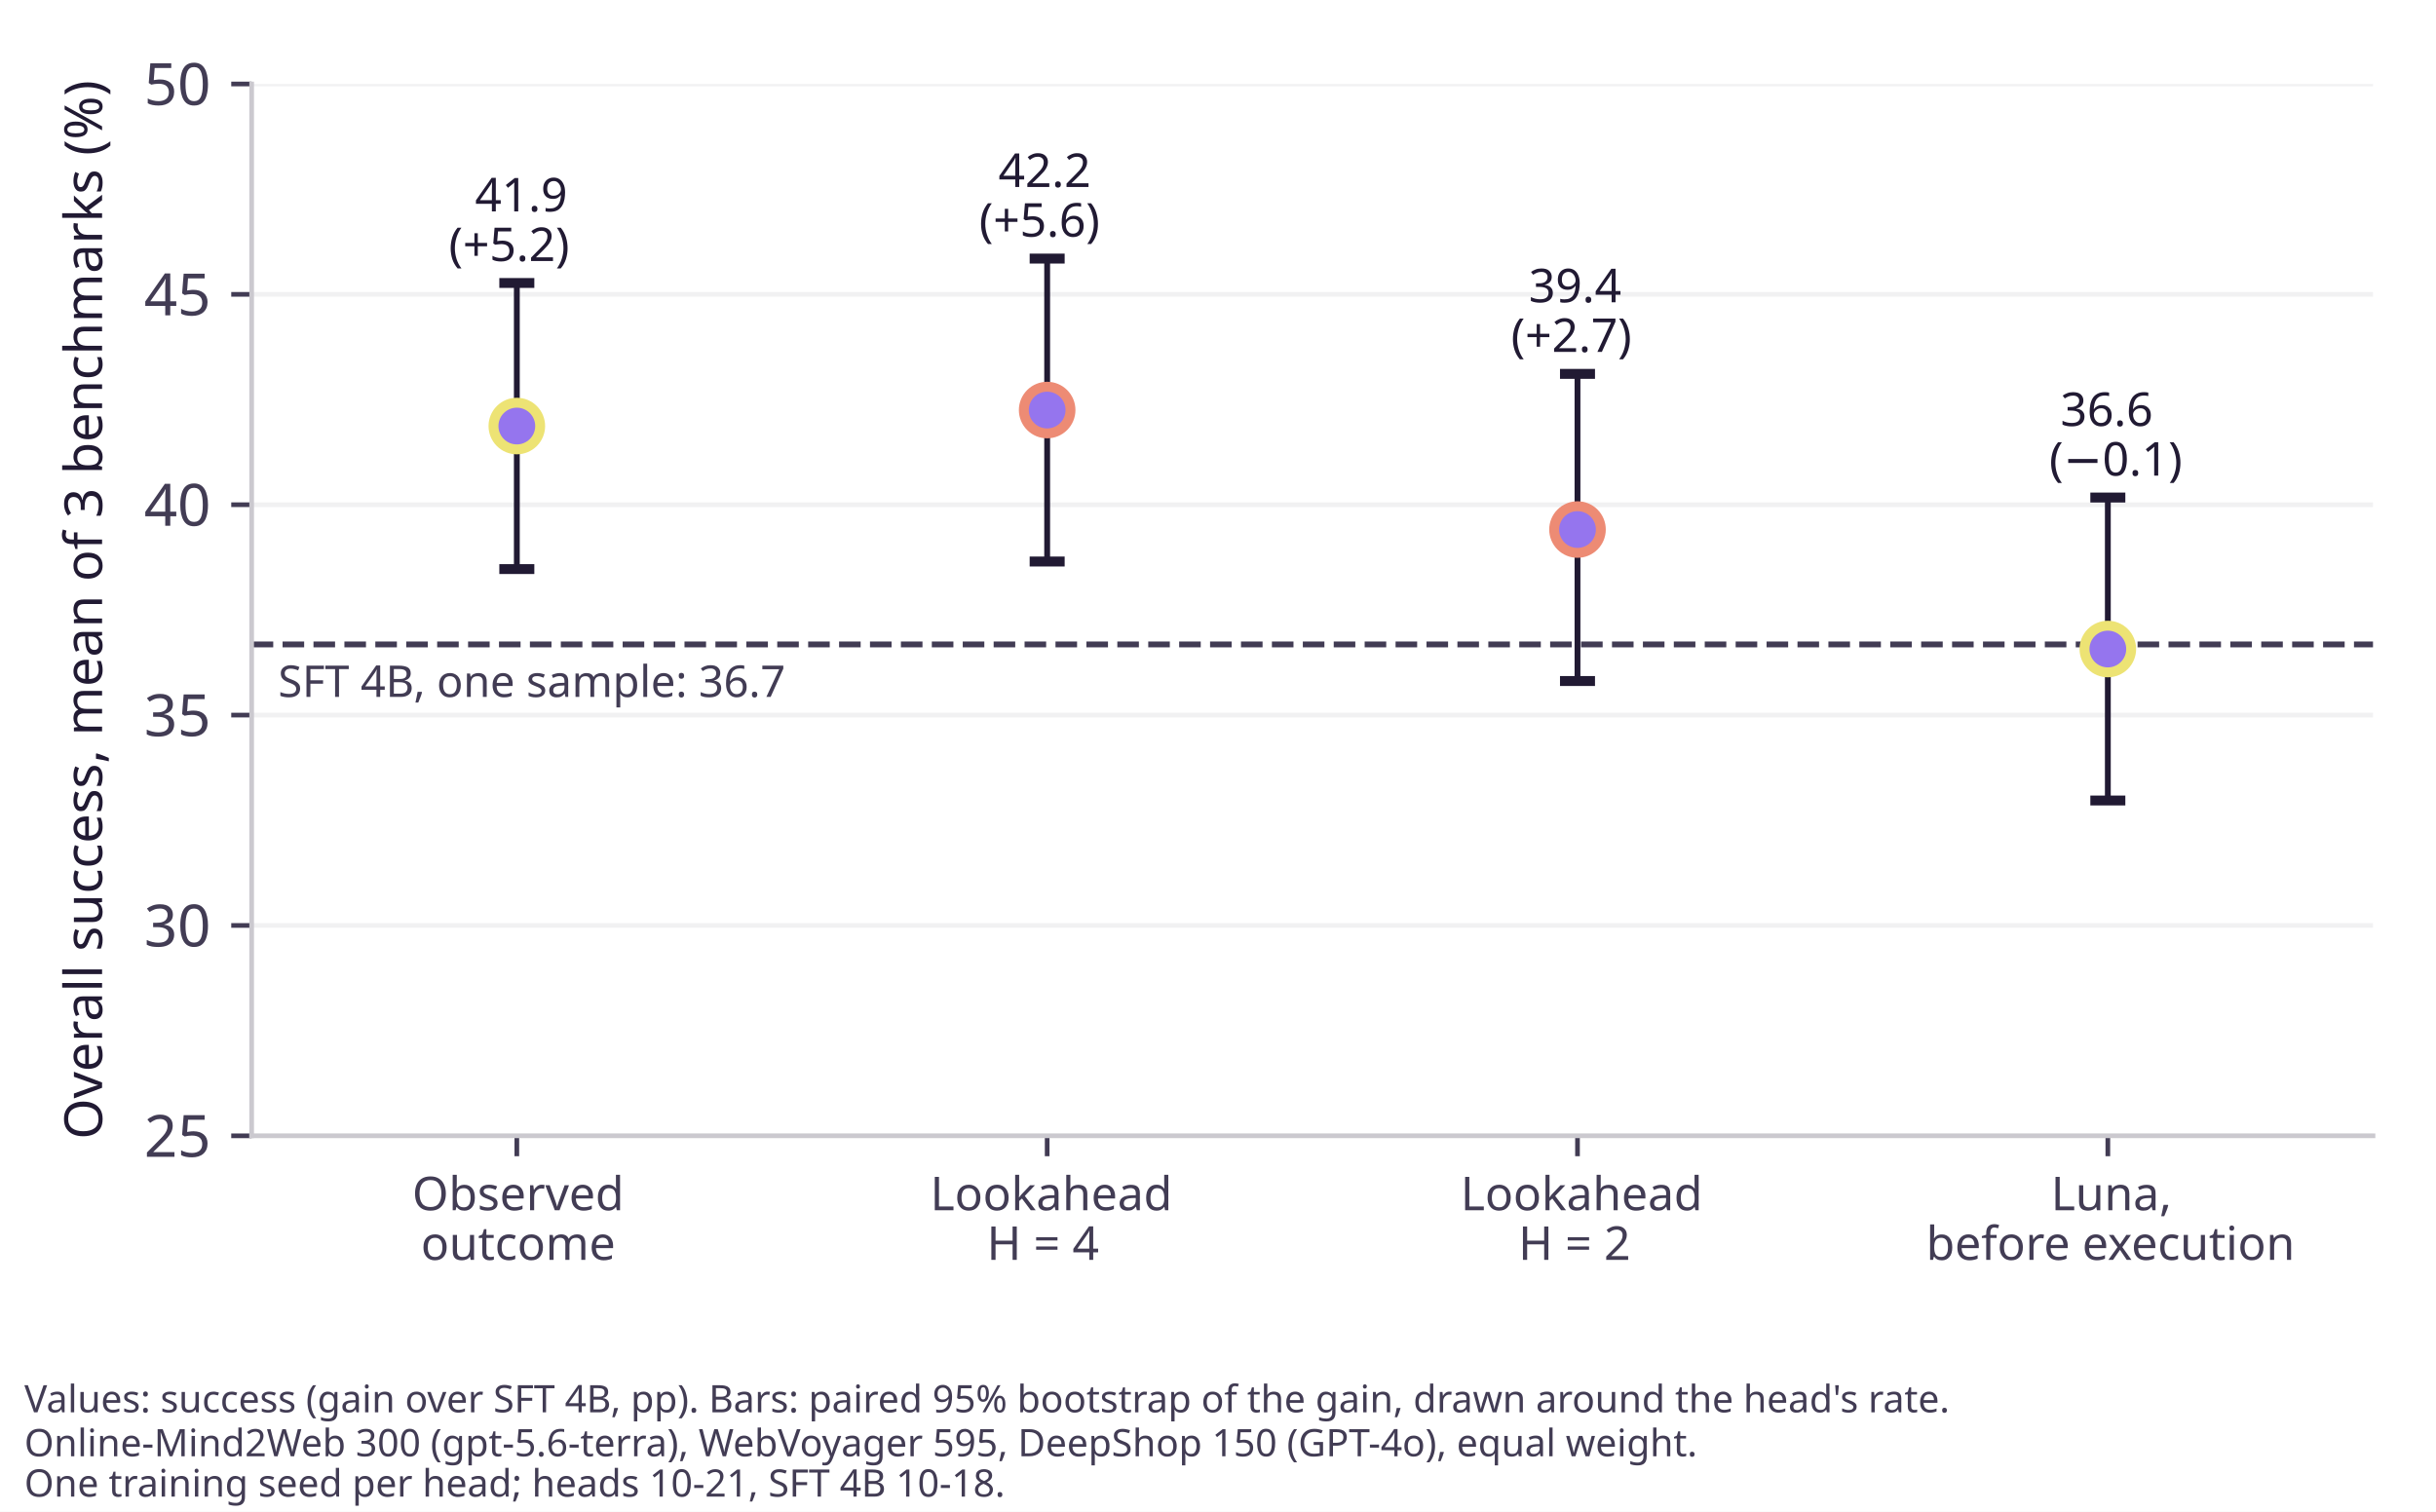
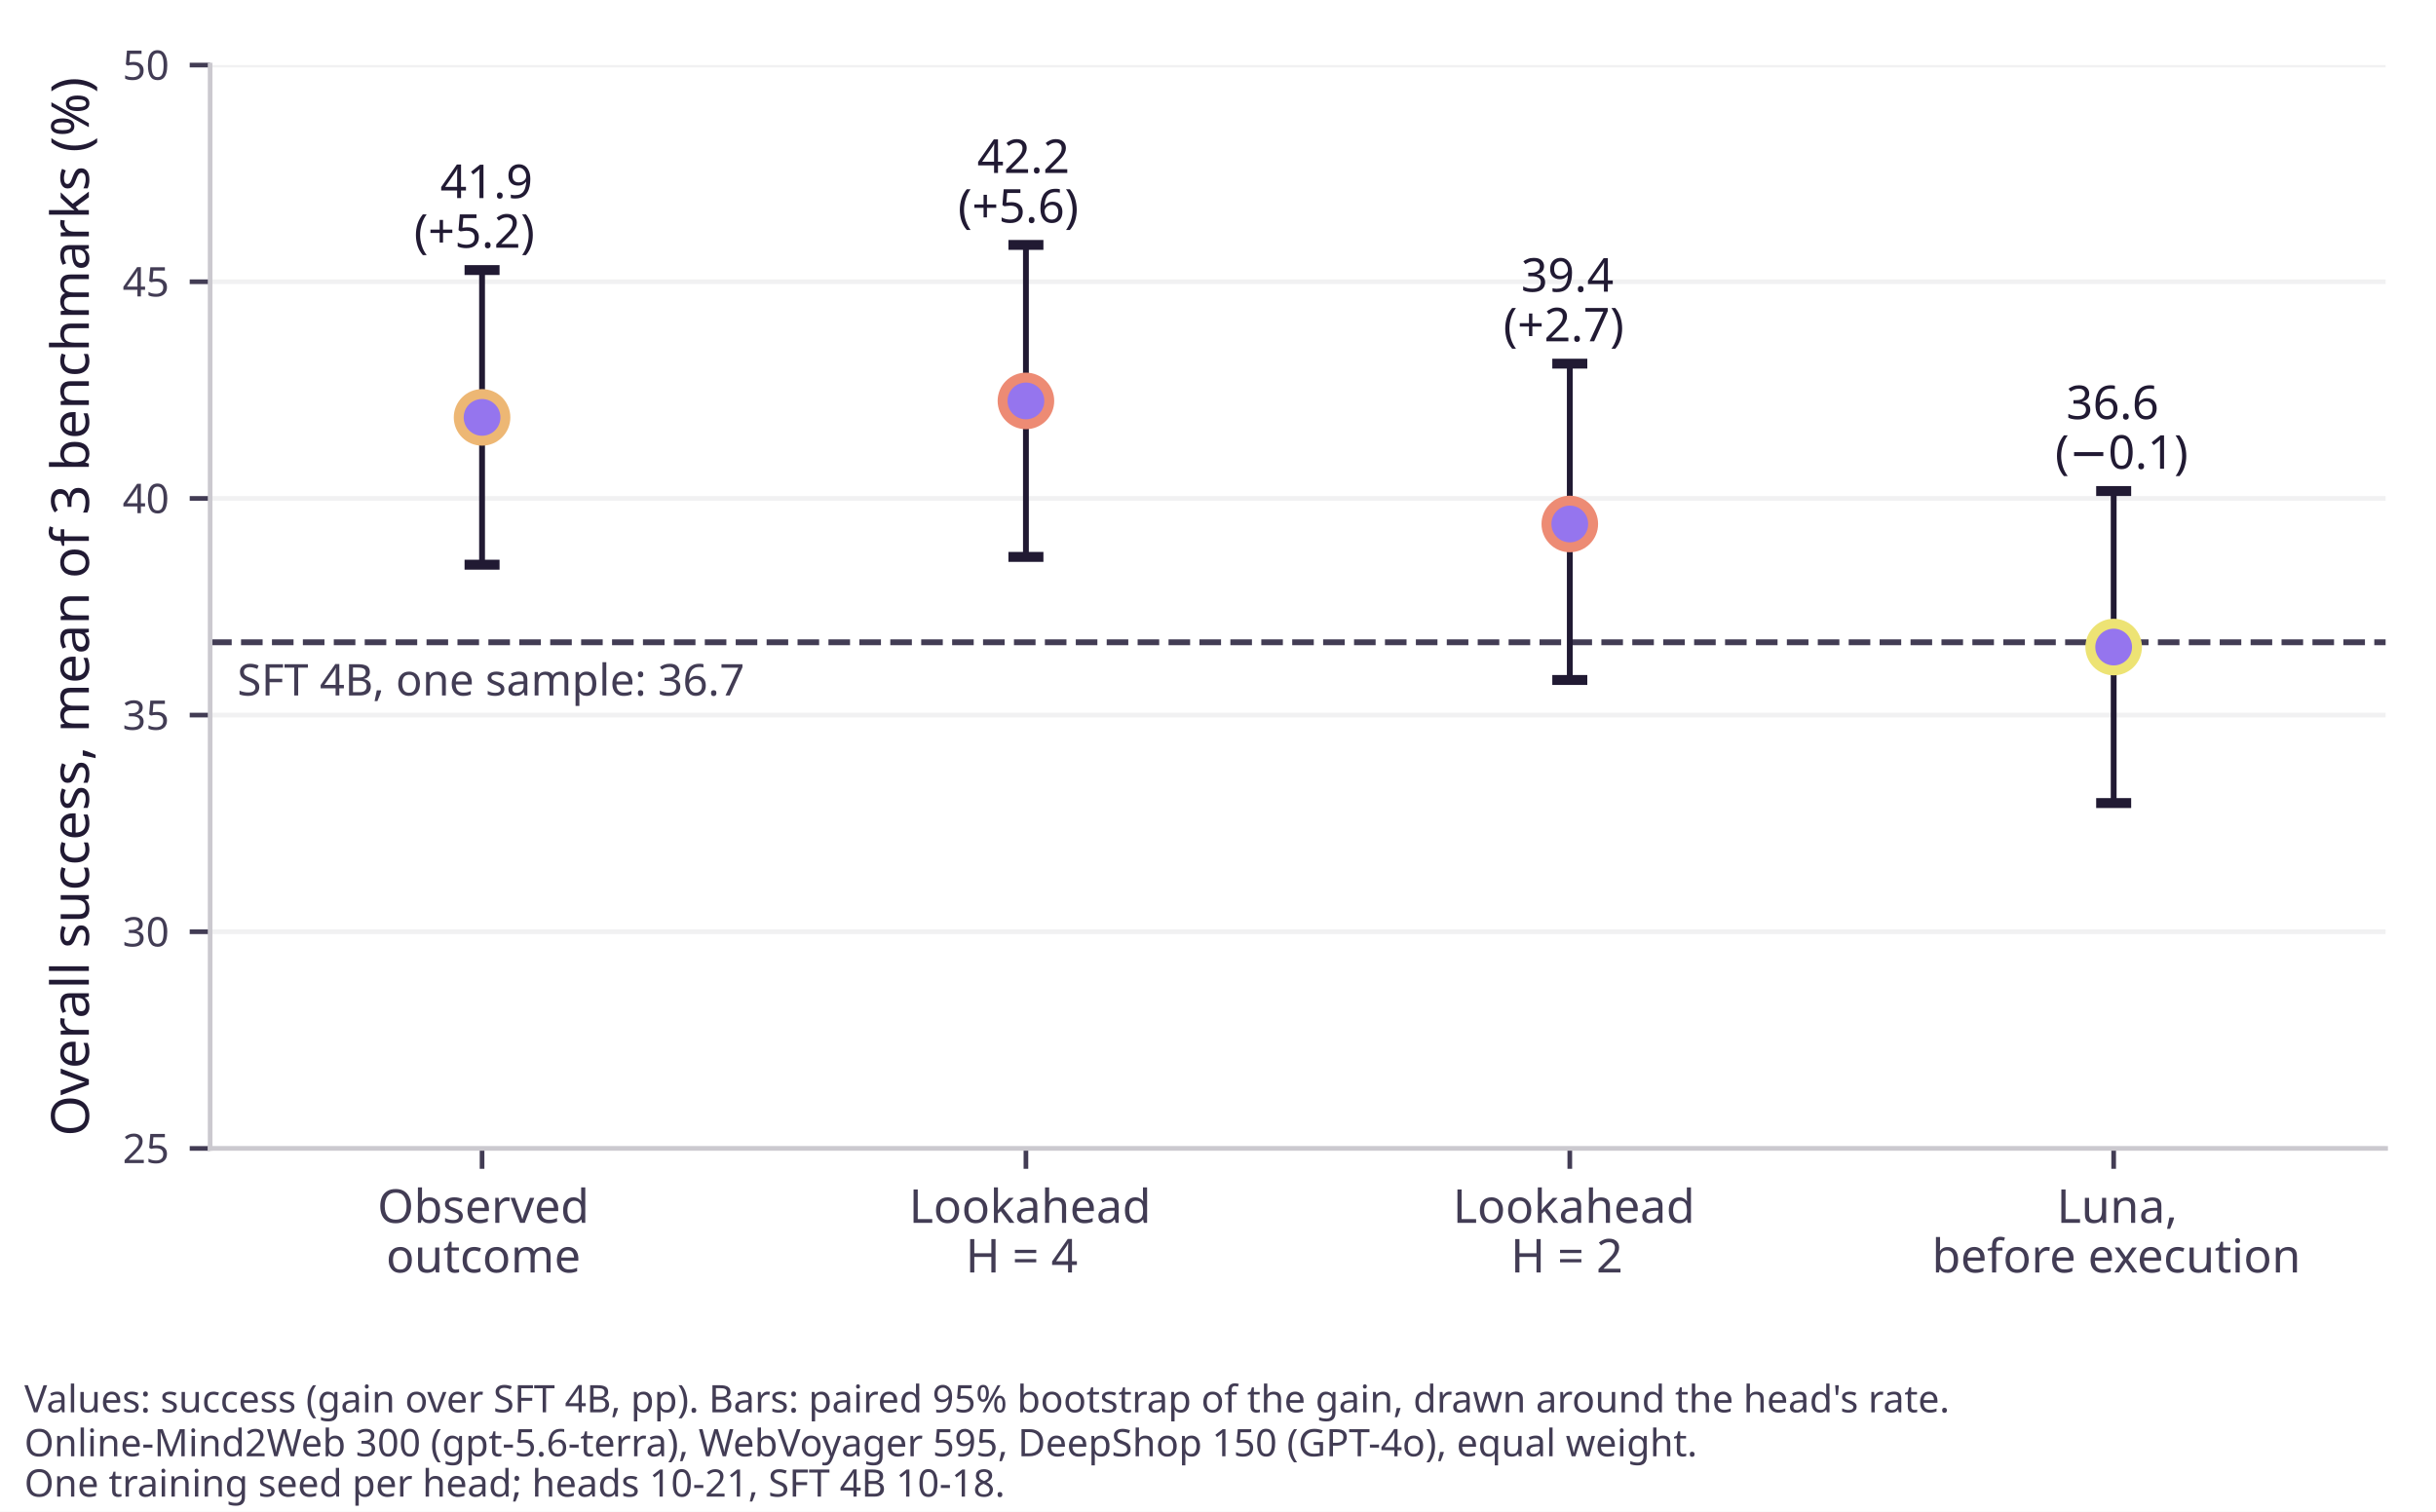
<svg xmlns="http://www.w3.org/2000/svg" xmlns:xlink="http://www.w3.org/1999/xlink" width="417.6pt" height="259.2pt" viewBox="0 0 417.6 259.2" version="1.1">
  <defs>
    <style type="text/css">*{stroke-linejoin: round; stroke-linecap: butt}</style>
  </defs>
  <g id="figure_1">
    <g id="patch_1">
      <path d="M 0 259.2 L 417.6 259.2 L 417.6 0 L 0 0 z " style="fill: #ffffff" />
    </g>
    <g id="axes_1">
      <g id="patch_2">
-         <path d="M 43.141 194.744 L 406.8 194.744 L 406.8 14.4 L 43.141 14.4 z " style="fill: #ffffff" />
+         <path d="M 36.021 196.904 L 408.96 196.904 L 408.96 11.16 L 36.021 11.16 z " style="fill: #ffffff" />
      </g>
      <g id="line2d_1">
-         <path d="M 43.141 110.487 L 406.8 110.487 " clip-path="url(#p7049062c4b)" style="fill: none; stroke-dasharray: 3.7,1.6; stroke-dashoffset: 0; stroke: #423c54" />
+         <path d="M 36.021 110.124 L 408.96 110.124 " clip-path="url(#pb71863ee8c)" style="fill: none; stroke-dasharray: 3.7,1.6; stroke-dashoffset: 0; stroke: #423c54" />
      </g>
      <g id="matplotlib.axis_1">
        <g id="xtick_1">
          <g id="line2d_2">
            <defs>
-               <path id="m84f33e0b91" d="M 0 0 L 0 3.5 " style="stroke: #423c54; stroke-width: 0.8" />
+               <path id="m75aed90f9d" d="M 0 0 L 0 3.5 " style="stroke: #423c54; stroke-width: 0.8" />
            </defs>
            <g>
-               <use xlink:href="#m84f33e0b91" x="88.599" y="194.744" style="fill: #423c54; stroke: #423c54; stroke-width: 0.8" />
+               <use xlink:href="#m75aed90f9d" x="82.639" y="196.904" style="fill: #423c54; stroke: #423c54; stroke-width: 0.8" />
            </g>
          </g>
          <g id="text_1">
-             <text style="fill: #423c54; font: 8px 'Albert Sans'" transform="translate(70.66672 207.504)">Observed</text>
-             <text style="fill: #423c54; font: 8px 'Albert Sans'" transform="translate(72.15859 216.016)">outcome</text>
+             <text style="fill: #423c54; font: 8px 'Albert Sans'" transform="translate(64.70672 209.664)">Observed</text>
+             <text style="fill: #423c54; font: 8px 'Albert Sans'" transform="translate(66.19859 218.176)">outcome</text>
          </g>
        </g>
        <g id="xtick_2">
          <g id="line2d_3">
            <g>
-               <use xlink:href="#m84f33e0b91" x="179.513" y="194.744" style="fill: #423c54; stroke: #423c54; stroke-width: 0.8" />
+               <use xlink:href="#m75aed90f9d" x="175.873" y="196.904" style="fill: #423c54; stroke: #423c54; stroke-width: 0.8" />
            </g>
          </g>
          <g id="text_2">
-             <text style="fill: #423c54; font: 8px 'Albert Sans'" transform="translate(159.4695 207.504)">Lookahead</text>
-             <text style="fill: #423c54; font: 8px 'Albert Sans'" transform="translate(169.1652 216.016)">H = 4</text>
+             <text style="fill: #423c54; font: 8px 'Albert Sans'" transform="translate(155.8295 209.664)">Lookahead</text>
+             <text style="fill: #423c54; font: 8px 'Albert Sans'" transform="translate(165.5252 218.176)">H = 4</text>
          </g>
        </g>
        <g id="xtick_3">
          <g id="line2d_4">
            <g>
-               <use xlink:href="#m84f33e0b91" x="270.428" y="194.744" style="fill: #423c54; stroke: #423c54; stroke-width: 0.8" />
+               <use xlink:href="#m75aed90f9d" x="269.108" y="196.904" style="fill: #423c54; stroke: #423c54; stroke-width: 0.8" />
            </g>
          </g>
          <g id="text_3">
-             <text style="fill: #423c54; font: 8px 'Albert Sans'" transform="translate(250.3842 207.504)">Lookahead</text>
-             <text style="fill: #423c54; font: 8px 'Albert Sans'" transform="translate(260.2961 216.016)">H = 2</text>
+             <text style="fill: #423c54; font: 8px 'Albert Sans'" transform="translate(249.0642 209.664)">Lookahead</text>
+             <text style="fill: #423c54; font: 8px 'Albert Sans'" transform="translate(258.9761 218.176)">H = 2</text>
          </g>
        </g>
        <g id="xtick_4">
          <g id="line2d_5">
            <g>
-               <use xlink:href="#m84f33e0b91" x="361.343" y="194.744" style="fill: #423c54; stroke: #423c54; stroke-width: 0.8" />
+               <use xlink:href="#m75aed90f9d" x="362.343" y="196.904" style="fill: #423c54; stroke: #423c54; stroke-width: 0.8" />
            </g>
          </g>
          <g id="text_4">
-             <text style="fill: #423c54; font: 8px 'Albert Sans'" transform="translate(351.5945 207.504)">Luna,</text>
-             <text style="fill: #423c54; font: 8px 'Albert Sans'" transform="translate(330.1902 216.016)">before execution</text>
+             <text style="fill: #423c54; font: 8px 'Albert Sans'" transform="translate(352.5945 209.664)">Luna,</text>
+             <text style="fill: #423c54; font: 8px 'Albert Sans'" transform="translate(331.1902 218.176)">before execution</text>
          </g>
        </g>
      </g>
      <g id="matplotlib.axis_2">
        <g id="ytick_1">
          <g id="line2d_6">
-             <path d="M 43.141 194.744 L 406.8 194.744 " clip-path="url(#p7049062c4b)" style="fill: none; stroke: #cbc9cf; stroke-opacity: 0.25; stroke-width: 0.8; stroke-linecap: square" />
+             <path d="M 36.021 196.904 L 408.96 196.904 " clip-path="url(#pb71863ee8c)" style="fill: none; stroke: #cbc9cf; stroke-opacity: 0.25; stroke-width: 0.8; stroke-linecap: square" />
          </g>
          <g id="line2d_7">
            <defs>
-               <path id="m3b0af21dc9" d="M 0 0 L -3.5 0 " style="stroke: #423c54; stroke-width: 0.8" />
+               <path id="m54a075ffee" d="M 0 0 L -3.5 0 " style="stroke: #423c54; stroke-width: 0.8" />
            </defs>
            <g>
-               <use xlink:href="#m3b0af21dc9" x="43.141" y="194.744" style="fill: #423c54; stroke: #423c54; stroke-width: 0.8" />
+               <use xlink:href="#m54a075ffee" x="36.021" y="196.904" style="fill: #423c54; stroke: #423c54; stroke-width: 0.8" />
            </g>
          </g>
          <g id="text_5">
-             <text style="fill: #423c54; font: 10px 'Albert Sans'; text-anchor: end" x="36.141" y="198.344" transform="rotate(-0 36.14125 198.344)">25</text>
+             <text style="fill: #423c54; font: 7px 'Albert Sans'; text-anchor: end" x="29.021" y="199.424" transform="rotate(-0 29.02125 199.424)">25</text>
          </g>
        </g>
        <g id="ytick_2">
          <g id="line2d_8">
-             <path d="M 43.141 158.675 L 406.8 158.675 " clip-path="url(#p7049062c4b)" style="fill: none; stroke: #cbc9cf; stroke-opacity: 0.25; stroke-width: 0.8; stroke-linecap: square" />
+             <path d="M 36.021 159.755 L 408.96 159.755 " clip-path="url(#pb71863ee8c)" style="fill: none; stroke: #cbc9cf; stroke-opacity: 0.25; stroke-width: 0.8; stroke-linecap: square" />
          </g>
          <g id="line2d_9">
            <g>
-               <use xlink:href="#m3b0af21dc9" x="43.141" y="158.675" style="fill: #423c54; stroke: #423c54; stroke-width: 0.8" />
+               <use xlink:href="#m54a075ffee" x="36.021" y="159.755" style="fill: #423c54; stroke: #423c54; stroke-width: 0.8" />
            </g>
          </g>
          <g id="text_6">
-             <text style="fill: #423c54; font: 10px 'Albert Sans'; text-anchor: end" x="36.141" y="162.275" transform="rotate(-0 36.14125 162.2752)">30</text>
+             <text style="fill: #423c54; font: 7px 'Albert Sans'; text-anchor: end" x="29.021" y="162.275" transform="rotate(-0 29.02125 162.2752)">30</text>
          </g>
        </g>
        <g id="ytick_3">
          <g id="line2d_10">
-             <path d="M 43.141 122.606 L 406.8 122.606 " clip-path="url(#p7049062c4b)" style="fill: none; stroke: #cbc9cf; stroke-opacity: 0.25; stroke-width: 0.8; stroke-linecap: square" />
+             <path d="M 36.021 122.606 L 408.96 122.606 " clip-path="url(#pb71863ee8c)" style="fill: none; stroke: #cbc9cf; stroke-opacity: 0.25; stroke-width: 0.8; stroke-linecap: square" />
          </g>
          <g id="line2d_11">
            <g>
-               <use xlink:href="#m3b0af21dc9" x="43.141" y="122.606" style="fill: #423c54; stroke: #423c54; stroke-width: 0.8" />
+               <use xlink:href="#m54a075ffee" x="36.021" y="122.606" style="fill: #423c54; stroke: #423c54; stroke-width: 0.8" />
            </g>
          </g>
          <g id="text_7">
-             <text style="fill: #423c54; font: 10px 'Albert Sans'; text-anchor: end" x="36.141" y="126.206" transform="rotate(-0 36.14125 126.2064)">35</text>
+             <text style="fill: #423c54; font: 7px 'Albert Sans'; text-anchor: end" x="29.021" y="125.126" transform="rotate(-0 29.02125 125.1264)">35</text>
          </g>
        </g>
        <g id="ytick_4">
          <g id="line2d_12">
-             <path d="M 43.141 86.538 L 406.8 86.538 " clip-path="url(#p7049062c4b)" style="fill: none; stroke: #cbc9cf; stroke-opacity: 0.25; stroke-width: 0.8; stroke-linecap: square" />
+             <path d="M 36.021 85.458 L 408.96 85.458 " clip-path="url(#pb71863ee8c)" style="fill: none; stroke: #cbc9cf; stroke-opacity: 0.25; stroke-width: 0.8; stroke-linecap: square" />
          </g>
          <g id="line2d_13">
            <g>
-               <use xlink:href="#m3b0af21dc9" x="43.141" y="86.538" style="fill: #423c54; stroke: #423c54; stroke-width: 0.8" />
+               <use xlink:href="#m54a075ffee" x="36.021" y="85.458" style="fill: #423c54; stroke: #423c54; stroke-width: 0.8" />
            </g>
          </g>
          <g id="text_8">
-             <text style="fill: #423c54; font: 10px 'Albert Sans'; text-anchor: end" x="36.141" y="90.138" transform="rotate(-0 36.14125 90.1376)">40</text>
+             <text style="fill: #423c54; font: 7px 'Albert Sans'; text-anchor: end" x="29.021" y="87.978" transform="rotate(-0 29.02125 87.9776)">40</text>
          </g>
        </g>
        <g id="ytick_5">
          <g id="line2d_14">
-             <path d="M 43.141 50.469 L 406.8 50.469 " clip-path="url(#p7049062c4b)" style="fill: none; stroke: #cbc9cf; stroke-opacity: 0.25; stroke-width: 0.8; stroke-linecap: square" />
+             <path d="M 36.021 48.309 L 408.96 48.309 " clip-path="url(#pb71863ee8c)" style="fill: none; stroke: #cbc9cf; stroke-opacity: 0.25; stroke-width: 0.8; stroke-linecap: square" />
          </g>
          <g id="line2d_15">
            <g>
-               <use xlink:href="#m3b0af21dc9" x="43.141" y="50.469" style="fill: #423c54; stroke: #423c54; stroke-width: 0.8" />
+               <use xlink:href="#m54a075ffee" x="36.021" y="48.309" style="fill: #423c54; stroke: #423c54; stroke-width: 0.8" />
            </g>
          </g>
          <g id="text_9">
-             <text style="fill: #423c54; font: 10px 'Albert Sans'; text-anchor: end" x="36.141" y="54.069" transform="rotate(-0 36.14125 54.0688)">45</text>
+             <text style="fill: #423c54; font: 7px 'Albert Sans'; text-anchor: end" x="29.021" y="50.829" transform="rotate(-0 29.02125 50.8288)">45</text>
          </g>
        </g>
        <g id="ytick_6">
          <g id="line2d_16">
-             <path d="M 43.141 14.4 L 406.8 14.4 " clip-path="url(#p7049062c4b)" style="fill: none; stroke: #cbc9cf; stroke-opacity: 0.25; stroke-width: 0.8; stroke-linecap: square" />
+             <path d="M 36.021 11.16 L 408.96 11.16 " clip-path="url(#pb71863ee8c)" style="fill: none; stroke: #cbc9cf; stroke-opacity: 0.25; stroke-width: 0.8; stroke-linecap: square" />
          </g>
          <g id="line2d_17">
            <g>
-               <use xlink:href="#m3b0af21dc9" x="43.141" y="14.4" style="fill: #423c54; stroke: #423c54; stroke-width: 0.8" />
+               <use xlink:href="#m54a075ffee" x="36.021" y="11.16" style="fill: #423c54; stroke: #423c54; stroke-width: 0.8" />
            </g>
          </g>
          <g id="text_10">
-             <text style="fill: #423c54; font: 10px 'Albert Sans'; text-anchor: end" x="36.141" y="18" transform="rotate(-0 36.14125 18)">50</text>
+             <text style="fill: #423c54; font: 7px 'Albert Sans'; text-anchor: end" x="29.021" y="13.68" transform="rotate(-0 29.02125 13.68)">50</text>
          </g>
        </g>
        <g id="text_11">
-           <text style="fill: #211a33; font: 9px 'Albert Sans'; text-anchor: middle" x="17.501" y="104.572" transform="rotate(-90 17.50062 104.572)">Overall success, mean of 3 benchmarks (%)</text>
+           <text style="fill: #211a33; font: 9px 'Albert Sans'; text-anchor: middle" x="15.233" y="104.032" transform="rotate(-90 15.23281 104.032)">Overall success, mean of 3 benchmarks (%)</text>
        </g>
      </g>
      <g id="patch_3">
-         <path d="M 43.141 194.744 L 43.141 14.4 " style="fill: none; stroke: #cbc9cf; stroke-width: 0.8; stroke-linejoin: miter; stroke-linecap: square" />
+         <path d="M 36.021 196.904 L 36.021 11.16 " style="fill: none; stroke: #cbc9cf; stroke-width: 0.8; stroke-linejoin: miter; stroke-linecap: square" />
      </g>
      <g id="patch_4">
-         <path d="M 43.141 194.744 L 406.8 194.744 " style="fill: none; stroke: #cbc9cf; stroke-width: 0.8; stroke-linejoin: miter; stroke-linecap: square" />
+         <path d="M 36.021 196.904 L 408.96 196.904 " style="fill: none; stroke: #cbc9cf; stroke-width: 0.8; stroke-linejoin: miter; stroke-linecap: square" />
      </g>
      <g id="text_12">
-         <text style="fill: #423c54; font: 7.5px 'Albert Sans'; text-anchor: start" x="47.687" y="119.494" transform="rotate(-0 47.68698 119.4942)">SFT 4B, one sample: 36.7</text>
+         <text style="fill: #423c54; font: 7.5px 'Albert Sans'; text-anchor: start" x="40.683" y="119.239" transform="rotate(-0 40.68298 119.2393)">SFT 4B, one sample: 36.7</text>
      </g>
      <g id="LineCollection_1">
-         <path d="M 88.599 97.575 L 88.599 48.521 " clip-path="url(#p7049062c4b)" style="fill: none; stroke: #211a33" />
+         <path d="M 82.639 96.825 L 82.639 46.303 " clip-path="url(#pb71863ee8c)" style="fill: none; stroke: #211a33" />
      </g>
      <g id="line2d_18">
        <defs>
-           <path id="m868b47ff4b" d="M 3 0 L -3 -0 " style="stroke: #211a33; stroke-width: 1.7" />
-         </defs>
-         <g clip-path="url(#p7049062c4b)">
-           <use xlink:href="#m868b47ff4b" x="88.599" y="97.575" style="fill: #211a33; stroke: #211a33; stroke-width: 1.7" />
+           <path id="mbe76dd2751" d="M 3 0 L -3 -0 " style="stroke: #211a33; stroke-width: 1.7" />
+         </defs>
+         <g clip-path="url(#pb71863ee8c)">
+           <use xlink:href="#mbe76dd2751" x="82.639" y="96.825" style="fill: #211a33; stroke: #211a33; stroke-width: 1.7" />
        </g>
      </g>
      <g id="line2d_19">
-         <g clip-path="url(#p7049062c4b)">
-           <use xlink:href="#m868b47ff4b" x="88.599" y="48.521" style="fill: #211a33; stroke: #211a33; stroke-width: 1.7" />
+         <g clip-path="url(#pb71863ee8c)">
+           <use xlink:href="#mbe76dd2751" x="82.639" y="46.303" style="fill: #211a33; stroke: #211a33; stroke-width: 1.7" />
        </g>
      </g>
      <g id="text_13">
-         <text style="fill: #211a33; font: 8px 'Albert Sans'" transform="translate(81.41859 36.24496)">41.9</text>
-         <text style="fill: #211a33; font: 8px 'Albert Sans'" transform="translate(76.94672 44.75696)">(+5.2)</text>
+         <text style="fill: #211a33; font: 8px 'Albert Sans'" transform="translate(75.45859 33.96184)">41.9</text>
+         <text style="fill: #211a33; font: 8px 'Albert Sans'" transform="translate(70.98672 42.47384)">(+5.2)</text>
      </g>
      <g id="LineCollection_2">
-         <path d="M 179.513 96.276 L 179.513 44.337 " clip-path="url(#p7049062c4b)" style="fill: none; stroke: #211a33" />
+         <path d="M 175.873 95.488 L 175.873 41.994 " clip-path="url(#pb71863ee8c)" style="fill: none; stroke: #211a33" />
      </g>
      <g id="line2d_20">
-         <g clip-path="url(#p7049062c4b)">
-           <use xlink:href="#m868b47ff4b" x="179.513" y="96.276" style="fill: #211a33; stroke: #211a33; stroke-width: 1.7" />
+         <g clip-path="url(#pb71863ee8c)">
+           <use xlink:href="#mbe76dd2751" x="175.873" y="95.488" style="fill: #211a33; stroke: #211a33; stroke-width: 1.7" />
        </g>
      </g>
      <g id="line2d_21">
-         <g clip-path="url(#p7049062c4b)">
-           <use xlink:href="#m868b47ff4b" x="179.513" y="44.337" style="fill: #211a33; stroke: #211a33; stroke-width: 1.7" />
+         <g clip-path="url(#pb71863ee8c)">
+           <use xlink:href="#mbe76dd2751" x="175.873" y="41.994" style="fill: #211a33; stroke: #211a33; stroke-width: 1.7" />
        </g>
      </g>
      <g id="text_14">
-         <text style="fill: #211a33; font: 8px 'Albert Sans'" transform="translate(171.1458 32.06098)">42.2</text>
-         <text style="fill: #211a33; font: 8px 'Albert Sans'" transform="translate(167.8689 40.57298)">(+5.6)</text>
+         <text style="fill: #211a33; font: 8px 'Albert Sans'" transform="translate(167.5058 29.65258)">42.2</text>
+         <text style="fill: #211a33; font: 8px 'Albert Sans'" transform="translate(164.2289 38.16458)">(+5.6)</text>
      </g>
      <g id="LineCollection_3">
-         <path d="M 270.428 116.763 L 270.428 64.103 " clip-path="url(#p7049062c4b)" style="fill: none; stroke: #211a33" />
+         <path d="M 269.108 116.588 L 269.108 62.351 " clip-path="url(#pb71863ee8c)" style="fill: none; stroke: #211a33" />
      </g>
      <g id="line2d_22">
-         <g clip-path="url(#p7049062c4b)">
-           <use xlink:href="#m868b47ff4b" x="270.428" y="116.763" style="fill: #211a33; stroke: #211a33; stroke-width: 1.7" />
+         <g clip-path="url(#pb71863ee8c)">
+           <use xlink:href="#mbe76dd2751" x="269.108" y="116.588" style="fill: #211a33; stroke: #211a33; stroke-width: 1.7" />
        </g>
      </g>
      <g id="line2d_23">
-         <g clip-path="url(#p7049062c4b)">
-           <use xlink:href="#m868b47ff4b" x="270.428" y="64.103" style="fill: #211a33; stroke: #211a33; stroke-width: 1.7" />
+         <g clip-path="url(#pb71863ee8c)">
+           <use xlink:href="#mbe76dd2751" x="269.108" y="62.351" style="fill: #211a33; stroke: #211a33; stroke-width: 1.7" />
        </g>
      </g>
      <g id="text_15">
-         <text style="fill: #211a33; font: 8px 'Albert Sans'" transform="translate(262.0755 51.82668)">39.4</text>
-         <text style="fill: #211a33; font: 8px 'Albert Sans'" transform="translate(259.0486 60.33868)">(+2.7)</text>
+         <text style="fill: #211a33; font: 8px 'Albert Sans'" transform="translate(260.7555 50.01012)">39.4</text>
+         <text style="fill: #211a33; font: 8px 'Albert Sans'" transform="translate(257.7286 58.52212)">(+2.7)</text>
      </g>
      <g id="LineCollection_4">
-         <path d="M 361.343 137.25 L 361.343 85.311 " clip-path="url(#p7049062c4b)" style="fill: none; stroke: #211a33" />
+         <path d="M 362.343 137.689 L 362.343 84.195 " clip-path="url(#pb71863ee8c)" style="fill: none; stroke: #211a33" />
      </g>
      <g id="line2d_24">
-         <g clip-path="url(#p7049062c4b)">
-           <use xlink:href="#m868b47ff4b" x="361.343" y="137.25" style="fill: #211a33; stroke: #211a33; stroke-width: 1.7" />
+         <g clip-path="url(#pb71863ee8c)">
+           <use xlink:href="#mbe76dd2751" x="362.343" y="137.689" style="fill: #211a33; stroke: #211a33; stroke-width: 1.7" />
        </g>
      </g>
      <g id="line2d_25">
-         <g clip-path="url(#p7049062c4b)">
-           <use xlink:href="#m868b47ff4b" x="361.343" y="85.311" style="fill: #211a33; stroke: #211a33; stroke-width: 1.7" />
+         <g clip-path="url(#pb71863ee8c)">
+           <use xlink:href="#mbe76dd2751" x="362.343" y="84.195" style="fill: #211a33; stroke: #211a33; stroke-width: 1.7" />
        </g>
      </g>
      <g id="text_16">
-         <text style="fill: #211a33; font: 8px 'Albert Sans'" transform="translate(353.2139 73.03513)">36.6</text>
-         <text style="fill: #211a33; font: 8px 'Albert Sans'" transform="translate(351.3108 81.54713)">(−0.1)</text>
+         <text style="fill: #211a33; font: 8px 'Albert Sans'" transform="translate(354.2139 71.85361)">36.6</text>
+         <text style="fill: #211a33; font: 8px 'Albert Sans'" transform="translate(352.3108 80.36561)">(−0.1)</text>
      </g>
      <g id="line2d_26">
        <defs>
-           <path id="m51f6ab0fcb" d="M 0 4 C 1.061 4 2.078 3.579 2.828 2.828 C 3.579 2.078 4 1.061 4 0 C 4 -1.061 3.579 -2.078 2.828 -2.828 C 2.078 -3.579 1.061 -4 0 -4 C -1.061 -4 -2.078 -3.579 -2.828 -2.828 C -3.579 -2.078 -4 -1.061 -4 0 C -4 1.061 -3.579 2.078 -2.828 2.828 C -2.078 3.579 -1.061 4 0 4 z " style="stroke: #ede374; stroke-width: 1.7" />
-         </defs>
-         <g clip-path="url(#p7049062c4b)">
-           <use xlink:href="#m51f6ab0fcb" x="88.599" y="73.048" style="fill: #9575ee; stroke: #ede374; stroke-width: 1.7" />
+           <path id="m46158c9e2a" d="M 0 4 C 1.061 4 2.078 3.579 2.828 2.828 C 3.579 2.078 4 1.061 4 0 C 4 -1.061 3.579 -2.078 2.828 -2.828 C 2.078 -3.579 1.061 -4 0 -4 C -1.061 -4 -2.078 -3.579 -2.828 -2.828 C -3.579 -2.078 -4 -1.061 -4 0 C -4 1.061 -3.579 2.078 -2.828 2.828 C -2.078 3.579 -1.061 4 0 4 z " style="stroke: #edb774; stroke-width: 1.7" />
+         </defs>
+         <g clip-path="url(#pb71863ee8c)">
+           <use xlink:href="#m46158c9e2a" x="82.639" y="71.564" style="fill: #9575ee; stroke: #edb774; stroke-width: 1.7" />
        </g>
      </g>
      <g id="line2d_27">
        <defs>
-           <path id="me0243c1e64" d="M 0 4 C 1.061 4 2.078 3.579 2.828 2.828 C 3.579 2.078 4 1.061 4 0 C 4 -1.061 3.579 -2.078 2.828 -2.828 C 2.078 -3.579 1.061 -4 0 -4 C -1.061 -4 -2.078 -3.579 -2.828 -2.828 C -3.579 -2.078 -4 -1.061 -4 0 C -4 1.061 -3.579 2.078 -2.828 2.828 C -2.078 3.579 -1.061 4 0 4 z " style="stroke: #ed8b74; stroke-width: 1.7" />
-         </defs>
-         <g clip-path="url(#p7049062c4b)">
-           <use xlink:href="#me0243c1e64" x="179.513" y="70.307" style="fill: #9575ee; stroke: #ed8b74; stroke-width: 1.7" />
+           <path id="m827dc83568" d="M 0 4 C 1.061 4 2.078 3.579 2.828 2.828 C 3.579 2.078 4 1.061 4 0 C 4 -1.061 3.579 -2.078 2.828 -2.828 C 2.078 -3.579 1.061 -4 0 -4 C -1.061 -4 -2.078 -3.579 -2.828 -2.828 C -3.579 -2.078 -4 -1.061 -4 0 C -4 1.061 -3.579 2.078 -2.828 2.828 C -2.078 3.579 -1.061 4 0 4 z " style="stroke: #ed8b74; stroke-width: 1.7" />
+         </defs>
+         <g clip-path="url(#pb71863ee8c)">
+           <use xlink:href="#m827dc83568" x="175.873" y="68.741" style="fill: #9575ee; stroke: #ed8b74; stroke-width: 1.7" />
        </g>
      </g>
      <g id="line2d_28">
-         <g clip-path="url(#p7049062c4b)">
-           <use xlink:href="#me0243c1e64" x="270.428" y="90.794" style="fill: #9575ee; stroke: #ed8b74; stroke-width: 1.7" />
+         <g clip-path="url(#pb71863ee8c)">
+           <use xlink:href="#m827dc83568" x="269.108" y="89.841" style="fill: #9575ee; stroke: #ed8b74; stroke-width: 1.7" />
        </g>
      </g>
      <g id="line2d_29">
-         <g clip-path="url(#p7049062c4b)">
-           <use xlink:href="#m51f6ab0fcb" x="361.343" y="111.281" style="fill: #9575ee; stroke: #ede374; stroke-width: 1.7" />
+         <defs>
+           <path id="m00f6766928" d="M 0 4 C 1.061 4 2.078 3.579 2.828 2.828 C 3.579 2.078 4 1.061 4 0 C 4 -1.061 3.579 -2.078 2.828 -2.828 C 2.078 -3.579 1.061 -4 0 -4 C -1.061 -4 -2.078 -3.579 -2.828 -2.828 C -3.579 -2.078 -4 -1.061 -4 0 C -4 1.061 -3.579 2.078 -2.828 2.828 C -2.078 3.579 -1.061 4 0 4 z " style="stroke: #ede374; stroke-width: 1.7" />
+         </defs>
+         <g clip-path="url(#pb71863ee8c)">
+           <use xlink:href="#m00f6766928" x="362.343" y="110.942" style="fill: #9575ee; stroke: #ede374; stroke-width: 1.7" />
        </g>
      </g>
    </g>
    <g id="text_17">
      <text style="fill: #423c54; font: 6.5px 'Albert Sans'" transform="translate(4.176 242.152)">Values: success (gain over SFT 4B, pp). Bars: paired 95% bootstrap of the gain, drawn around the head's rate.</text>
      <text style="fill: #423c54; font: 6.5px 'Albert Sans'" transform="translate(4.176 249.692)">Online-Mind2Web 300 (gpt-5.6-terra), WebVoyager 595, DeepShop 150 (GPT-4o), equal weight.</text>
      <text style="fill: #423c54; font: 6.5px 'Albert Sans'" transform="translate(4.176 256.608)">One training seed per head; heads 10-21, SFT 4B 10-18.</text>
    </g>
  </g>
  <defs>
-     <clipPath id="p7049062c4b">
-       <rect x="43.141" y="14.4" width="363.659" height="180.344" />
+     <clipPath id="pb71863ee8c">
+       <rect x="36.021" y="11.16" width="372.939" height="185.744" />
    </clipPath>
  </defs>
</svg>
